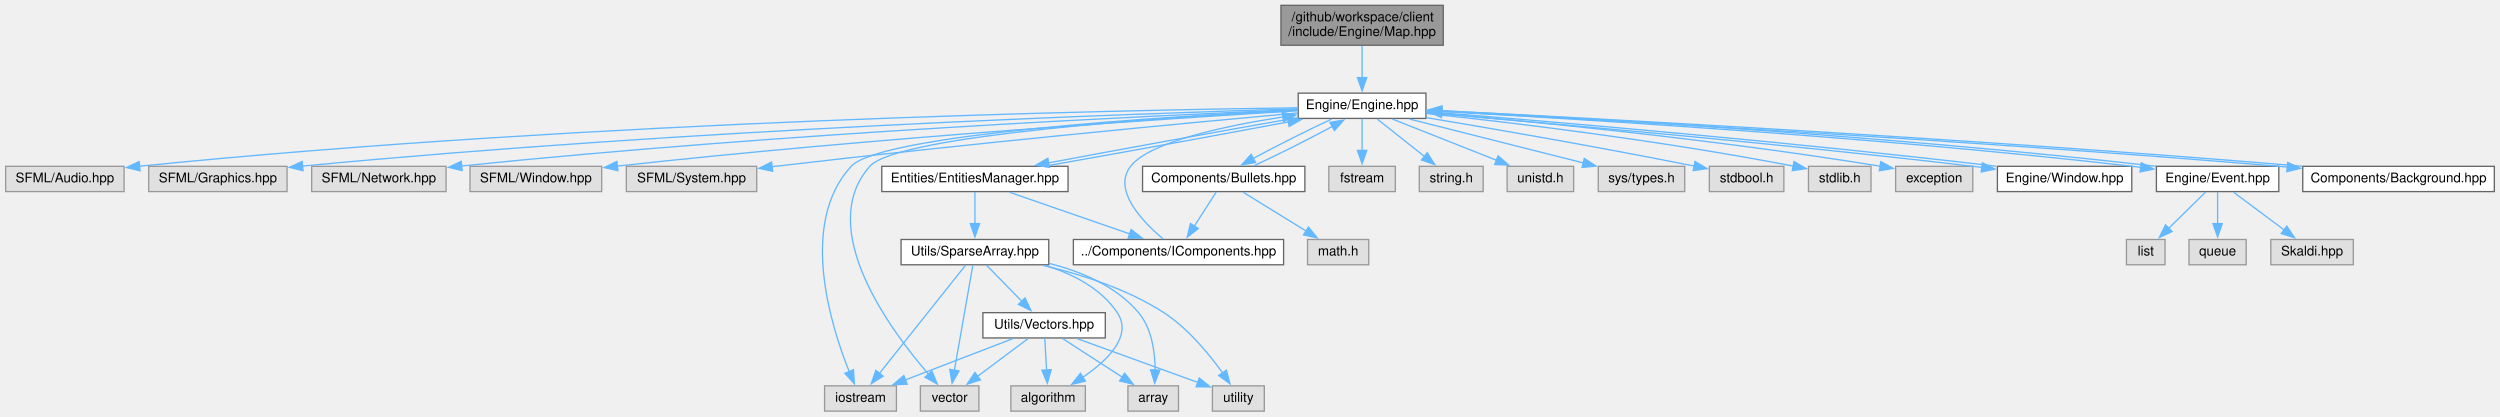
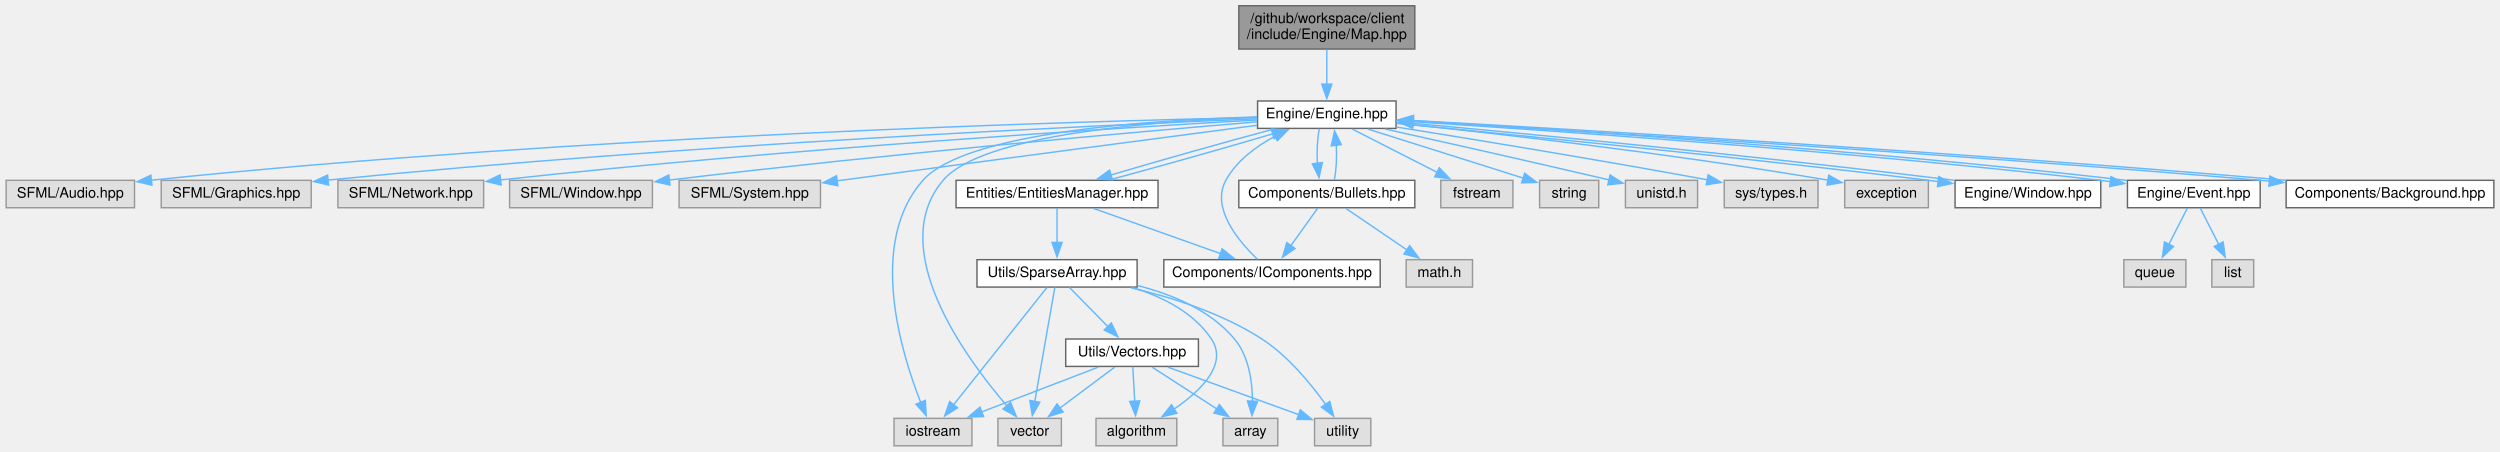
- <svg xmlns="http://www.w3.org/2000/svg" xmlns:xlink="http://www.w3.org/1999/xlink" width="1879pt" height="313pt" viewBox="0.00 0.00 1878.50 313.00">
+ <svg xmlns="http://www.w3.org/2000/svg" xmlns:xlink="http://www.w3.org/1999/xlink" width="1733pt" height="313pt" viewBox="0.00 0.00 1732.50 313.00">
  <g id="graph0" class="graph" transform="scale(1 1) rotate(0) translate(4 309)">
    <g id="node1" class="node">
      <g id="a_node1">
        <a xlink:title=" ">
-           <polygon fill="#999999" stroke="#666666" points="1080.5,-305 958.5,-305 958.5,-275 1080.5,-275 1080.5,-305" />
-           <text text-anchor="start" x="966.5" y="-293" font-family="Helvetica,sans-Serif" font-size="10.00">/github/workspace/client</text>
-           <text text-anchor="middle" x="1019.5" y="-282" font-family="Helvetica,sans-Serif" font-size="10.00">/include/Engine/Map.hpp</text>
+           <polygon fill="#999999" stroke="#666666" points="976.5,-305 854.5,-305 854.5,-275 976.5,-275 976.5,-305" />
+           <text text-anchor="start" x="862.5" y="-293" font-family="Helvetica,sans-Serif" font-size="10.00">/github/workspace/client</text>
+           <text text-anchor="middle" x="915.5" y="-282" font-family="Helvetica,sans-Serif" font-size="10.00">/include/Engine/Map.hpp</text>
        </a>
      </g>
    </g>
    <g id="node2" class="node">
      <g id="a_node2">
        <a xlink:href="Engine_8hpp.html" target="_top" xlink:title=" ">
-           <polygon fill="white" stroke="#666666" points="1067.5,-239 971.5,-239 971.5,-220 1067.5,-220 1067.5,-239" />
-           <text text-anchor="middle" x="1019.5" y="-227" font-family="Helvetica,sans-Serif" font-size="10.00">Engine/Engine.hpp</text>
+           <polygon fill="white" stroke="#666666" points="963.5,-239 867.5,-239 867.5,-220 963.5,-220 963.5,-239" />
+           <text text-anchor="middle" x="915.5" y="-227" font-family="Helvetica,sans-Serif" font-size="10.00">Engine/Engine.hpp</text>
        </a>
      </g>
    </g>
    <g id="edge1" class="edge">
-       <path fill="none" stroke="#63b8ff" d="M1019.5,-274.54C1019.5,-267.34 1019.5,-258.53 1019.5,-250.68" />
-       <polygon fill="#63b8ff" stroke="#63b8ff" points="1023,-250.69 1019.5,-240.69 1016,-250.69 1023,-250.69" />
+       <path fill="none" stroke="#63b8ff" d="M915.5,-274.54C915.5,-267.34 915.5,-258.53 915.5,-250.68" />
+       <polygon fill="#63b8ff" stroke="#63b8ff" points="919,-250.69 915.5,-240.69 912,-250.69 919,-250.69" />
    </g>
    <g id="node3" class="node">
      <g id="a_node3">
        <a xlink:title=" ">
          <polygon fill="#e0e0e0" stroke="#999999" points="89,-184 0,-184 0,-165 89,-165 89,-184" />
          <text text-anchor="middle" x="44.5" y="-172" font-family="Helvetica,sans-Serif" font-size="10.00">SFML/Audio.hpp</text>
        </a>
      </g>
    </g>
    <g id="edge2" class="edge">
-       <path fill="none" stroke="#63b8ff" d="M971.42,-228C836.08,-226.21 440.15,-218.31 100.54,-184.07" />
-       <polygon fill="#63b8ff" stroke="#63b8ff" points="101.05,-180.61 90.75,-183.08 100.34,-187.57 101.05,-180.61" />
+       <path fill="none" stroke="#63b8ff" d="M867.02,-227.58C741.95,-224.84 398.03,-214.97 100.69,-184.1" />
+       <polygon fill="#63b8ff" stroke="#63b8ff" points="101.06,-180.62 90.75,-183.06 100.33,-187.58 101.06,-180.62" />
    </g>
    <g id="node4" class="node">
      <g id="a_node4">
        <a xlink:title=" ">
          <polygon fill="#e0e0e0" stroke="#999999" points="211.5,-184 107.5,-184 107.5,-165 211.5,-165 211.5,-184" />
          <text text-anchor="middle" x="159.5" y="-172" font-family="Helvetica,sans-Serif" font-size="10.00">SFML/Graphics.hpp</text>
        </a>
      </g>
    </g>
    <g id="edge3" class="edge">
-       <path fill="none" stroke="#63b8ff" d="M971.21,-227.2C848.22,-223.61 512.97,-211.93 222.88,-184.14" />
-       <polygon fill="#63b8ff" stroke="#63b8ff" points="223.51,-180.69 213.22,-183.21 222.83,-187.66 223.51,-180.69" />
+       <path fill="none" stroke="#63b8ff" d="M867.37,-226.65C755.99,-222.12 471.66,-209.02 223.15,-184.19" />
+       <polygon fill="#63b8ff" stroke="#63b8ff" points="223.52,-180.71 213.22,-183.19 222.82,-187.67 223.52,-180.71" />
    </g>
    <g id="node5" class="node">
      <g id="a_node5">
        <a xlink:title=" ">
          <polygon fill="#e0e0e0" stroke="#999999" points="331,-184 230,-184 230,-165 331,-165 331,-184" />
          <text text-anchor="middle" x="280.5" y="-172" font-family="Helvetica,sans-Serif" font-size="10.00">SFML/Network.hpp</text>
        </a>
      </g>
    </g>
    <g id="edge4" class="edge">
-       <path fill="none" stroke="#63b8ff" d="M971.16,-226.63C861.31,-222.1 584.27,-209.11 342.44,-184.23" />
-       <polygon fill="#63b8ff" stroke="#63b8ff" points="343.13,-180.79 332.82,-183.23 342.41,-187.75 343.13,-180.79" />
+       <path fill="none" stroke="#63b8ff" d="M867.23,-225.85C769.97,-220.28 543.26,-206.11 342.67,-184.28" />
+       <polygon fill="#63b8ff" stroke="#63b8ff" points="343.15,-180.82 332.83,-183.2 342.38,-187.77 343.15,-180.82" />
    </g>
    <g id="node6" class="node">
      <g id="a_node6">
        <a xlink:title=" ">
          <polygon fill="#e0e0e0" stroke="#999999" points="448,-184 349,-184 349,-165 448,-165 448,-184" />
          <text text-anchor="middle" x="398.5" y="-172" font-family="Helvetica,sans-Serif" font-size="10.00">SFML/Window.hpp</text>
        </a>
      </g>
    </g>
    <g id="edge5" class="edge">
-       <path fill="none" stroke="#63b8ff" d="M971.29,-225.73C875.83,-220.01 655.77,-205.71 459.75,-184.18" />
-       <polygon fill="#63b8ff" stroke="#63b8ff" points="460.19,-180.7 449.87,-183.08 459.42,-187.66 460.19,-180.7" />
+       <path fill="none" stroke="#63b8ff" d="M867.28,-224.55C785.68,-217.71 614.86,-202.7 459.53,-184.19" />
+       <polygon fill="#63b8ff" stroke="#63b8ff" points="460.22,-180.75 449.87,-183.03 459.39,-187.7 460.22,-180.75" />
    </g>
    <g id="node7" class="node">
      <g id="a_node7">
        <a xlink:title=" ">
          <polygon fill="#e0e0e0" stroke="#999999" points="564.5,-184 466.5,-184 466.5,-165 564.5,-165 564.5,-184" />
          <text text-anchor="middle" x="515.5" y="-172" font-family="Helvetica,sans-Serif" font-size="10.00">SFML/System.hpp</text>
        </a>
      </g>
    </g>
    <g id="edge6" class="edge">
-       <path fill="none" stroke="#63b8ff" d="M971.15,-224.16C889.94,-216.74 721.03,-200.8 578.5,-184 577.66,-183.9 576.81,-183.8 575.95,-183.7" />
-       <polygon fill="#63b8ff" stroke="#63b8ff" points="576.52,-180.24 566.16,-182.48 575.66,-187.19 576.52,-180.24" />
+       <path fill="none" stroke="#63b8ff" d="M867.22,-222.17C801.79,-213.58 681.31,-197.72 578.5,-184 577.66,-183.89 576.81,-183.77 575.96,-183.66" />
+       <polygon fill="#63b8ff" stroke="#63b8ff" points="576.56,-180.21 566.18,-182.35 575.63,-187.15 576.56,-180.21" />
    </g>
    <g id="node8" class="node">
      <g id="a_node8">
        <a xlink:title=" ">
          <polygon fill="#e0e0e0" stroke="#999999" points="669.5,-19 615.5,-19 615.5,0 669.5,0 669.5,-19" />
          <text text-anchor="middle" x="642.5" y="-7" font-family="Helvetica,sans-Serif" font-size="10.00">iostream</text>
        </a>
      </g>
    </g>
    <g id="edge7" class="edge">
-       <path fill="none" stroke="#63b8ff" d="M971.29,-226.37C873.24,-221.54 657.93,-208.28 635.5,-184 596.17,-141.43 619.86,-64.94 634.1,-29.49" />
-       <polygon fill="#63b8ff" stroke="#63b8ff" points="637.21,-31.12 637.87,-20.55 630.76,-28.4 637.21,-31.12" />
+       <path fill="none" stroke="#63b8ff" d="M867.17,-227.93C795.25,-225.95 665.32,-217.67 635.5,-184 597.25,-140.81 620.1,-65.24 634.07,-29.83" />
+       <polygon fill="#63b8ff" stroke="#63b8ff" points="637.19,-31.45 637.79,-20.87 630.73,-28.77 637.19,-31.45" />
    </g>
    <g id="node9" class="node">
      <g id="a_node9">
        <a xlink:title=" ">
          <polygon fill="#e0e0e0" stroke="#999999" points="1044.5,-184 994.5,-184 994.5,-165 1044.5,-165 1044.5,-184" />
          <text text-anchor="middle" x="1019.5" y="-172" font-family="Helvetica,sans-Serif" font-size="10.00">fstream</text>
        </a>
      </g>
    </g>
    <g id="edge8" class="edge">
-       <path fill="none" stroke="#63b8ff" d="M1019.5,-219.75C1019.5,-213.27 1019.5,-204.16 1019.5,-195.9" />
-       <polygon fill="#63b8ff" stroke="#63b8ff" points="1023,-195.96 1019.5,-185.96 1016,-195.96 1023,-195.96" />
+       <path fill="none" stroke="#63b8ff" d="M933.14,-219.51C949.23,-211.31 973.25,-199.07 991.87,-189.58" />
+       <polygon fill="#63b8ff" stroke="#63b8ff" points="993.45,-192.7 1000.77,-185.05 990.27,-186.47 993.45,-192.7" />
    </g>
    <g id="node10" class="node">
      <g id="a_node10">
        <a xlink:title=" ">
-           <polygon fill="#e0e0e0" stroke="#999999" points="1110.5,-184 1062.5,-184 1062.5,-165 1110.5,-165 1110.5,-184" />
-           <text text-anchor="middle" x="1086.5" y="-172" font-family="Helvetica,sans-Serif" font-size="10.00">string.h</text>
+           <polygon fill="#e0e0e0" stroke="#999999" points="1104,-184 1063,-184 1063,-165 1104,-165 1104,-184" />
+           <text text-anchor="middle" x="1083.5" y="-172" font-family="Helvetica,sans-Serif" font-size="10.00">string</text>
        </a>
      </g>
    </g>
    <g id="edge9" class="edge">
-       <path fill="none" stroke="#63b8ff" d="M1030.87,-219.51C1040.55,-211.85 1054.7,-200.66 1066.31,-191.47" />
-       <polygon fill="#63b8ff" stroke="#63b8ff" points="1068.44,-194.25 1074.12,-185.3 1064.1,-188.76 1068.44,-194.25" />
+       <path fill="none" stroke="#63b8ff" d="M944,-219.51C973.93,-210.07 1020.88,-195.25 1051.92,-185.46" />
+       <polygon fill="#63b8ff" stroke="#63b8ff" points="1052.65,-188.9 1061.13,-182.56 1050.54,-182.23 1052.65,-188.9" />
    </g>
    <g id="node11" class="node">
      <g id="a_node11">
        <a xlink:title=" ">
-           <polygon fill="#e0e0e0" stroke="#999999" points="1178.5,-184 1128.5,-184 1128.5,-165 1178.5,-165 1178.5,-184" />
-           <text text-anchor="middle" x="1153.5" y="-172" font-family="Helvetica,sans-Serif" font-size="10.00">unistd.h</text>
+           <polygon fill="#e0e0e0" stroke="#999999" points="1172.5,-184 1122.5,-184 1122.5,-165 1172.5,-165 1172.5,-184" />
+           <text text-anchor="middle" x="1147.5" y="-172" font-family="Helvetica,sans-Serif" font-size="10.00">unistd.h</text>
        </a>
      </g>
    </g>
    <g id="edge10" class="edge">
-       <path fill="none" stroke="#63b8ff" d="M1042.23,-219.51C1063.73,-211.01 1096.23,-198.15 1120.57,-188.53" />
-       <polygon fill="#63b8ff" stroke="#63b8ff" points="1121.69,-191.85 1129.7,-184.91 1119.11,-185.34 1121.69,-191.85" />
+       <path fill="none" stroke="#63b8ff" d="M955.91,-219.57C993.51,-211.22 1051.37,-198.25 1111.44,-184.22" />
+       <polygon fill="#63b8ff" stroke="#63b8ff" points="1111.86,-187.71 1120.8,-182.02 1110.27,-180.9 1111.86,-187.71" />
    </g>
    <g id="node12" class="node">
      <g id="a_node12">
        <a xlink:title=" ">
-           <polygon fill="#e0e0e0" stroke="#999999" points="1262,-184 1197,-184 1197,-165 1262,-165 1262,-184" />
-           <text text-anchor="middle" x="1229.5" y="-172" font-family="Helvetica,sans-Serif" font-size="10.00">sys/types.h</text>
+           <polygon fill="#e0e0e0" stroke="#999999" points="1256,-184 1191,-184 1191,-165 1256,-165 1256,-184" />
+           <text text-anchor="middle" x="1223.5" y="-172" font-family="Helvetica,sans-Serif" font-size="10.00">sys/types.h</text>
        </a>
      </g>
    </g>
    <g id="edge11" class="edge">
-       <path fill="none" stroke="#63b8ff" d="M1055.12,-219.51C1091.23,-210.4 1147.14,-196.29 1185.88,-186.51" />
-       <polygon fill="#63b8ff" stroke="#63b8ff" points="1186.51,-189.96 1195.35,-184.12 1184.8,-183.17 1186.51,-189.96" />
+       <path fill="none" stroke="#63b8ff" d="M963.64,-220.95C1014.7,-212.83 1097.99,-199.27 1179.53,-184.31" />
+       <polygon fill="#63b8ff" stroke="#63b8ff" points="1179.82,-187.82 1189.02,-182.56 1178.55,-180.93 1179.82,-187.82" />
    </g>
    <g id="node13" class="node">
      <g id="a_node13">
        <a xlink:title=" ">
          <polygon fill="#e0e0e0" stroke="#999999" points="731.5,-19 687.5,-19 687.5,0 731.5,0 731.5,-19" />
          <text text-anchor="middle" x="709.5" y="-7" font-family="Helvetica,sans-Serif" font-size="10.00">vector</text>
        </a>
      </g>
    </g>
    <g id="edge12" class="edge">
-       <path fill="none" stroke="#63b8ff" d="M971.15,-226.2C875.72,-221.17 670.51,-207.69 649.5,-184 608.32,-137.58 664.48,-61.41 693.74,-27.6" />
-       <polygon fill="#63b8ff" stroke="#63b8ff" points="696.14,-30.17 700.17,-20.37 690.91,-25.52 696.14,-30.17" />
+       <path fill="none" stroke="#63b8ff" d="M867.15,-227.6C798.18,-225.17 676.84,-216.3 649.5,-184 609.4,-136.64 665,-60.96 693.93,-27.44" />
+       <polygon fill="#63b8ff" stroke="#63b8ff" points="696.25,-30.09 700.27,-20.29 691.02,-25.44 696.25,-30.09" />
    </g>
    <g id="node14" class="node">
      <g id="a_node14">
        <a xlink:title=" ">
-           <polygon fill="#e0e0e0" stroke="#999999" points="1336.5,-184 1280.5,-184 1280.5,-165 1336.5,-165 1336.5,-184" />
-           <text text-anchor="middle" x="1308.5" y="-172" font-family="Helvetica,sans-Serif" font-size="10.00">stdbool.h</text>
+           <polygon fill="#e0e0e0" stroke="#999999" points="1332.5,-184 1274.5,-184 1274.5,-165 1332.5,-165 1332.5,-184" />
+           <text text-anchor="middle" x="1303.5" y="-172" font-family="Helvetica,sans-Serif" font-size="10.00">exception</text>
        </a>
      </g>
    </g>
    <g id="edge13" class="edge">
-       <path fill="none" stroke="#63b8ff" d="M1067.74,-220.6C1115.99,-212.56 1192.6,-199.39 1269.04,-184.21" />
-       <polygon fill="#63b8ff" stroke="#63b8ff" points="1269.7,-187.64 1278.82,-182.25 1268.33,-180.78 1269.7,-187.64" />
+       <path fill="none" stroke="#63b8ff" d="M963.97,-223.68C1029.37,-216.88 1149.73,-203.3 1262.89,-184.12" />
+       <polygon fill="#63b8ff" stroke="#63b8ff" points="1263.41,-187.58 1272.67,-182.44 1262.23,-180.68 1263.41,-187.58" />
    </g>
    <g id="node15" class="node">
      <g id="a_node15">
-         <a xlink:title=" ">
-           <polygon fill="#e0e0e0" stroke="#999999" points="1402,-184 1355,-184 1355,-165 1402,-165 1402,-184" />
-           <text text-anchor="middle" x="1378.5" y="-172" font-family="Helvetica,sans-Serif" font-size="10.00">stdlib.h</text>
+         <a xlink:href="Window_8hpp.html" target="_top" xlink:title=" ">
+           <polygon fill="white" stroke="#666666" points="1452,-184 1351,-184 1351,-165 1452,-165 1452,-184" />
+           <text text-anchor="middle" x="1401.5" y="-172" font-family="Helvetica,sans-Serif" font-size="10.00">Engine/Window.hpp</text>
        </a>
      </g>
    </g>
    <g id="edge14" class="edge">
-       <path fill="none" stroke="#63b8ff" d="M1067.85,-223.68C1129.57,-217.14 1239.82,-204.13 1343.77,-184.11" />
-       <polygon fill="#63b8ff" stroke="#63b8ff" points="1344.15,-187.6 1353.3,-182.25 1342.81,-180.73 1344.15,-187.6" />
+       <path fill="none" stroke="#63b8ff" d="M963.87,-223.48C1041.71,-215.83 1199.1,-200.41 1332.5,-184 1334.78,-183.72 1337.12,-183.42 1339.48,-183.12" />
+       <polygon fill="#63b8ff" stroke="#63b8ff" points="1339.7,-186.62 1349.16,-181.84 1338.79,-179.68 1339.7,-186.62" />
    </g>
    <g id="node16" class="node">
      <g id="a_node16">
-         <a xlink:title=" ">
-           <polygon fill="#e0e0e0" stroke="#999999" points="1478.5,-184 1420.5,-184 1420.5,-165 1478.5,-165 1478.5,-184" />
-           <text text-anchor="middle" x="1449.5" y="-172" font-family="Helvetica,sans-Serif" font-size="10.00">exception</text>
-         </a>
-       </g>
-     </g>
-     <g id="edge15" class="edge">
-       <path fill="none" stroke="#63b8ff" d="M1067.87,-224.58C1139.86,-218.41 1279.62,-205.08 1408.9,-184.08" />
-       <polygon fill="#63b8ff" stroke="#63b8ff" points="1409.38,-187.55 1418.68,-182.47 1408.24,-180.64 1409.38,-187.55" />
-     </g>
-     <g id="node17" class="node">
-       <g id="a_node17">
-         <a xlink:href="Window_8hpp.html" target="_top" xlink:title=" ">
-           <polygon fill="white" stroke="#666666" points="1598,-184 1497,-184 1497,-165 1598,-165 1598,-184" />
-           <text text-anchor="middle" x="1547.5" y="-172" font-family="Helvetica,sans-Serif" font-size="10.00">Engine/Window.hpp</text>
+         <a xlink:href="Event_8hpp.html" target="_top" xlink:title=" ">
+           <polygon fill="white" stroke="#666666" points="1562.5,-184 1470.5,-184 1470.5,-165 1562.5,-165 1562.5,-184" />
+           <text text-anchor="middle" x="1516.5" y="-172" font-family="Helvetica,sans-Serif" font-size="10.00">Engine/Event.hpp</text>
        </a>
      </g>
    </g>
    <g id="edge16" class="edge">
-       <path fill="none" stroke="#63b8ff" d="M1067.66,-224.19C1151.4,-217.04 1328.76,-201.72 1478.5,-184 1480.79,-183.73 1483.12,-183.44 1485.48,-183.15" />
-       <polygon fill="#63b8ff" stroke="#63b8ff" points="1485.7,-186.65 1495.16,-181.89 1484.8,-179.71 1485.7,-186.65" />
-     </g>
-     <g id="node18" class="node">
-       <g id="a_node18">
-         <a xlink:href="Event_8hpp.html" target="_top" xlink:title=" ">
-           <polygon fill="white" stroke="#666666" points="1708.5,-184 1616.5,-184 1616.5,-165 1708.5,-165 1708.5,-184" />
-           <text text-anchor="middle" x="1662.5" y="-172" font-family="Helvetica,sans-Serif" font-size="10.00">Engine/Event.hpp</text>
-         </a>
-       </g>
-     </g>
-     <g id="edge18" class="edge">
-       <path fill="none" stroke="#63b8ff" d="M1068,-225.84C1167.68,-220.4 1402.21,-206.56 1598.5,-184 1600.54,-183.77 1602.61,-183.51 1604.71,-183.24" />
-       <polygon fill="#63b8ff" stroke="#63b8ff" points="1605.15,-186.72 1614.59,-181.9 1604.21,-179.78 1605.15,-186.72" />
-     </g>
-     <g id="node22" class="node">
-       <g id="a_node22">
+       <path fill="none" stroke="#63b8ff" d="M963.71,-225.36C1057.79,-219.36 1271.87,-204.94 1451.5,-184 1453.83,-183.73 1456.21,-183.43 1458.62,-183.12" />
+       <polygon fill="#63b8ff" stroke="#63b8ff" points="1459.08,-186.59 1468.52,-181.78 1458.14,-179.66 1459.08,-186.59" />
+     </g>
+     <g id="node19" class="node">
+       <g id="a_node19">
        <a xlink:href="EntitiesManager_8hpp.html" target="_top" xlink:title=" ">
          <polygon fill="white" stroke="#666666" points="798.5,-184 658.5,-184 658.5,-165 798.5,-165 798.5,-184" />
          <text text-anchor="middle" x="728.5" y="-172" font-family="Helvetica,sans-Serif" font-size="10.00">Entities/EntitiesManager.hpp</text>
        </a>
      </g>
    </g>
-     <g id="edge23" class="edge">
-       <path fill="none" stroke="#63b8ff" d="M971.28,-220.62C919.62,-211.6 837.95,-196.77 783.75,-186.58" />
-       <polygon fill="#63b8ff" stroke="#63b8ff" points="784.58,-183.18 774.11,-184.77 783.29,-190.06 784.58,-183.18" />
-     </g>
-     <g id="node29" class="node">
-       <g id="a_node29">
+     <g id="edge20" class="edge">
+       <path fill="none" stroke="#63b8ff" d="M878.56,-219.51C845.88,-210.76 798.59,-197.42 765.8,-187.71" />
+       <polygon fill="#63b8ff" stroke="#63b8ff" points="766.89,-184.39 756.31,-184.88 764.89,-191.09 766.89,-184.39" />
+     </g>
+     <g id="node26" class="node">
+       <g id="a_node26">
        <a xlink:href="Bullets_8hpp.html" target="_top" xlink:title=" ">
          <polygon fill="white" stroke="#666666" points="976.5,-184 854.5,-184 854.5,-165 976.5,-165 976.5,-184" />
          <text text-anchor="middle" x="915.5" y="-172" font-family="Helvetica,sans-Serif" font-size="10.00">Components/Bullets.hpp</text>
        </a>
      </g>
    </g>
-     <g id="edge39" class="edge">
-       <path fill="none" stroke="#63b8ff" d="M996.64,-219.51C979.01,-211.39 955,-199.3 937.57,-189.85" />
-       <polygon fill="#63b8ff" stroke="#63b8ff" points="939.46,-186.89 929.02,-185.09 936.06,-193.01 939.46,-186.89" />
-     </g>
-     <g id="node31" class="node">
-       <g id="a_node31">
+     <g id="edge36" class="edge">
+       <path fill="none" stroke="#63b8ff" d="M910.33,-219.75C908.92,-213.19 908.46,-203.95 908.93,-195.6" />
+       <polygon fill="#63b8ff" stroke="#63b8ff" points="912.37,-196.3 910.11,-185.94 905.42,-195.45 912.37,-196.3" />
+     </g>
+     <g id="node28" class="node">
+       <g id="a_node28">
        <a xlink:href="Background_8hpp.html" target="_top" xlink:title=" ">
-           <polygon fill="white" stroke="#666666" points="1870.5,-184 1726.5,-184 1726.5,-165 1870.5,-165 1870.5,-184" />
-           <text text-anchor="middle" x="1798.5" y="-172" font-family="Helvetica,sans-Serif" font-size="10.00">Components/Background.hpp</text>
-         </a>
-       </g>
-     </g>
-     <g id="edge43" class="edge">
-       <path fill="none" stroke="#63b8ff" d="M1067.74,-225.86C1180.22,-219.89 1468.02,-204.28 1708.5,-184 1710.67,-183.82 1712.86,-183.63 1715.09,-183.43" />
-       <polygon fill="#63b8ff" stroke="#63b8ff" points="1715.19,-186.93 1724.82,-182.52 1714.54,-179.96 1715.19,-186.93" />
+           <polygon fill="white" stroke="#666666" points="1724.5,-184 1580.5,-184 1580.5,-165 1724.5,-165 1724.5,-184" />
+           <text text-anchor="middle" x="1652.5" y="-172" font-family="Helvetica,sans-Serif" font-size="10.00">Components/Background.hpp</text>
+         </a>
+       </g>
+     </g>
+     <g id="edge40" class="edge">
+       <path fill="none" stroke="#63b8ff" d="M963.78,-225.56C1071.44,-219.23 1338.74,-203.32 1562.5,-184 1564.67,-183.81 1566.86,-183.62 1569.08,-183.42" />
+       <polygon fill="#63b8ff" stroke="#63b8ff" points="1569.19,-186.92 1578.82,-182.5 1568.54,-179.95 1569.19,-186.92" />
+     </g>
+     <g id="edge15" class="edge">
+       <path fill="none" stroke="#63b8ff" d="M1350.09,-184.05C1216.6,-200.47 1059.19,-215.88 975.2,-223.51" />
+       <polygon fill="#63b8ff" stroke="#63b8ff" points="974.99,-220.01 965.35,-224.4 975.62,-226.99 974.99,-220.01" />
    </g>
    <g id="edge17" class="edge">
-       <path fill="none" stroke="#63b8ff" d="M1496.04,-184.05C1346.66,-201.72 1169.94,-216.99 1079.38,-224.16" />
-       <polygon fill="#63b8ff" stroke="#63b8ff" points="1079.18,-220.66 1069.48,-224.93 1079.73,-227.64 1079.18,-220.66" />
+       <path fill="none" stroke="#63b8ff" d="M1470.09,-183.93C1469.89,-183.95 1469.7,-183.98 1469.5,-184 1290.41,-204.88 1077.07,-219.27 975.2,-225.31" />
+       <polygon fill="#63b8ff" stroke="#63b8ff" points="975.22,-221.8 965.44,-225.88 975.63,-228.79 975.22,-221.8" />
+     </g>
+     <g id="node17" class="node">
+       <g id="a_node17">
+         <a xlink:title=" ">
+           <polygon fill="#e0e0e0" stroke="#999999" points="1558,-129 1529,-129 1529,-110 1558,-110 1558,-129" />
+           <text text-anchor="middle" x="1543.5" y="-117" font-family="Helvetica,sans-Serif" font-size="10.00">list</text>
+         </a>
+       </g>
+     </g>
+     <g id="edge18" class="edge">
+       <path fill="none" stroke="#63b8ff" d="M1520.96,-164.75C1524.45,-157.88 1529.45,-148.08 1533.85,-139.45" />
+       <polygon fill="#63b8ff" stroke="#63b8ff" points="1536.84,-141.29 1538.26,-130.79 1530.6,-138.11 1536.84,-141.29" />
+     </g>
+     <g id="node18" class="node">
+       <g id="a_node18">
+         <a xlink:title=" ">
+           <polygon fill="#e0e0e0" stroke="#999999" points="1511,-129 1468,-129 1468,-110 1511,-110 1511,-129" />
+           <text text-anchor="middle" x="1489.5" y="-117" font-family="Helvetica,sans-Serif" font-size="10.00">queue</text>
+         </a>
+       </g>
    </g>
    <g id="edge19" class="edge">
-       <path fill="none" stroke="#63b8ff" d="M1616.2,-184.03C1420.49,-206.52 1186.87,-220.33 1079.14,-225.8" />
-       <polygon fill="#63b8ff" stroke="#63b8ff" points="1079.2,-222.29 1069.38,-226.29 1079.55,-229.28 1079.2,-222.29" />
-     </g>
-     <g id="node19" class="node">
-       <g id="a_node19">
-         <a xlink:title=" ">
-           <polygon fill="#e0e0e0" stroke="#999999" points="1623,-129 1594,-129 1594,-110 1623,-110 1623,-129" />
-           <text text-anchor="middle" x="1608.5" y="-117" font-family="Helvetica,sans-Serif" font-size="10.00">list</text>
-         </a>
-       </g>
-     </g>
-     <g id="edge20" class="edge">
-       <path fill="none" stroke="#63b8ff" d="M1653.58,-164.75C1646.05,-157.35 1635.03,-146.54 1625.77,-137.45" />
-       <polygon fill="#63b8ff" stroke="#63b8ff" points="1628.28,-135.01 1618.69,-130.5 1623.38,-140 1628.28,-135.01" />
+       <path fill="none" stroke="#63b8ff" d="M1512.04,-164.75C1508.55,-157.88 1503.55,-148.08 1499.15,-139.45" />
+       <polygon fill="#63b8ff" stroke="#63b8ff" points="1502.4,-138.11 1494.74,-130.79 1496.16,-141.29 1502.4,-138.11" />
+     </g>
+     <g id="edge21" class="edge">
+       <path fill="none" stroke="#63b8ff" d="M765.27,-184.45C797.91,-193.18 845.2,-206.52 878.03,-216.24" />
+       <polygon fill="#63b8ff" stroke="#63b8ff" points="876.96,-219.57 887.54,-219.08 878.96,-212.86 876.96,-219.57" />
    </g>
    <g id="node20" class="node">
      <g id="a_node20">
-         <a xlink:title=" ">
-           <polygon fill="#e0e0e0" stroke="#999999" points="1684,-129 1641,-129 1641,-110 1684,-110 1684,-129" />
-           <text text-anchor="middle" x="1662.5" y="-117" font-family="Helvetica,sans-Serif" font-size="10.00">queue</text>
-         </a>
-       </g>
-     </g>
-     <g id="edge21" class="edge">
-       <path fill="none" stroke="#63b8ff" d="M1662.5,-164.75C1662.5,-158.27 1662.5,-149.16 1662.5,-140.9" />
-       <polygon fill="#63b8ff" stroke="#63b8ff" points="1666,-140.96 1662.5,-130.96 1659,-140.96 1666,-140.96" />
+         <a xlink:href="IComponents_8hpp.html" target="_top" xlink:title=" ">
+           <polygon fill="white" stroke="#666666" points="952.5,-129 802.5,-129 802.5,-110 952.5,-110 952.5,-129" />
+           <text text-anchor="middle" x="877.5" y="-117" font-family="Helvetica,sans-Serif" font-size="10.00">Components/IComponents.hpp</text>
+         </a>
+       </g>
+     </g>
+     <g id="edge22" class="edge">
+       <path fill="none" stroke="#63b8ff" d="M753.78,-164.51C778,-155.89 814.8,-142.8 841.97,-133.14" />
+       <polygon fill="#63b8ff" stroke="#63b8ff" points="842.92,-136.51 851.17,-129.87 840.58,-129.92 842.92,-136.51" />
    </g>
    <g id="node21" class="node">
      <g id="a_node21">
-         <a xlink:title=" ">
-           <polygon fill="#e0e0e0" stroke="#999999" points="1764.5,-129 1702.5,-129 1702.5,-110 1764.5,-110 1764.5,-129" />
-           <text text-anchor="middle" x="1733.5" y="-117" font-family="Helvetica,sans-Serif" font-size="10.00">Skaldi.hpp</text>
-         </a>
-       </g>
-     </g>
-     <g id="edge22" class="edge">
-       <path fill="none" stroke="#63b8ff" d="M1674.54,-164.51C1684.91,-156.77 1700.1,-145.43 1712.47,-136.2" />
-       <polygon fill="#63b8ff" stroke="#63b8ff" points="1714.5,-139.05 1720.42,-130.26 1710.31,-133.44 1714.5,-139.05" />
-     </g>
-     <g id="edge24" class="edge">
-       <path fill="none" stroke="#63b8ff" d="M783.08,-184.49C834.91,-193.58 912.31,-207.66 964.33,-217.43" />
-       <polygon fill="#63b8ff" stroke="#63b8ff" points="963.39,-220.81 973.87,-219.23 964.69,-213.94 963.39,-220.81" />
-     </g>
-     <g id="node23" class="node">
-       <g id="a_node23">
-         <a xlink:href="IComponents_8hpp.html" target="_top" xlink:title=" ">
-           <polygon fill="white" stroke="#666666" points="960.5,-129 802.5,-129 802.5,-110 960.5,-110 960.5,-129" />
-           <text text-anchor="middle" x="881.5" y="-117" font-family="Helvetica,sans-Serif" font-size="10.00">../Components/IComponents.hpp</text>
-         </a>
-       </g>
-     </g>
-     <g id="edge25" class="edge">
-       <path fill="none" stroke="#63b8ff" d="M754.45,-164.51C779.37,-155.88 817.23,-142.76 845.14,-133.1" />
-       <polygon fill="#63b8ff" stroke="#63b8ff" points="845.94,-136.52 854.24,-129.94 843.65,-129.91 845.94,-136.52" />
-     </g>
-     <g id="node24" class="node">
-       <g id="a_node24">
        <a xlink:href="SparseArray_8hpp.html" target="_top" xlink:title=" ">
          <polygon fill="white" stroke="#666666" points="784,-129 673,-129 673,-110 784,-110 784,-129" />
          <text text-anchor="middle" x="728.5" y="-117" font-family="Helvetica,sans-Serif" font-size="10.00">Utils/SparseArray.hpp</text>
        </a>
      </g>
    </g>
-     <g id="edge27" class="edge">
+     <g id="edge24" class="edge">
      <path fill="none" stroke="#63b8ff" d="M728.5,-164.75C728.5,-158.27 728.5,-149.16 728.5,-140.9" />
      <polygon fill="#63b8ff" stroke="#63b8ff" points="732,-140.96 728.5,-130.96 725,-140.96 732,-140.96" />
    </g>
-     <g id="edge26" class="edge">
-       <path fill="none" stroke="#63b8ff" d="M869.91,-129.42C854.73,-142.18 831.59,-166.08 845.5,-184 859.62,-202.18 915.33,-214.19 959.96,-221.1" />
-       <polygon fill="#63b8ff" stroke="#63b8ff" points="959.43,-224.56 969.83,-222.57 960.46,-217.64 959.43,-224.56" />
-     </g>
-     <g id="edge28" class="edge">
+     <g id="edge23" class="edge">
+       <path fill="none" stroke="#63b8ff" d="M867.45,-129.23C854.52,-141.56 834.92,-164.74 845.5,-184 853.01,-197.68 866.71,-207.75 880.01,-214.82" />
+       <polygon fill="#63b8ff" stroke="#63b8ff" points="878.1,-217.79 888.63,-218.99 881.15,-211.48 878.1,-217.79" />
+     </g>
+     <g id="edge25" class="edge">
      <path fill="none" stroke="#63b8ff" d="M721.46,-109.66C707.35,-91.94 675.36,-51.77 656.72,-28.35" />
      <polygon fill="#63b8ff" stroke="#63b8ff" points="659.55,-26.29 650.58,-20.64 654.07,-30.65 659.55,-26.29" />
    </g>
-     <g id="edge31" class="edge">
+     <g id="edge28" class="edge">
      <path fill="none" stroke="#63b8ff" d="M726.95,-109.66C723.93,-92.5 717.2,-54.26 713.04,-30.6" />
      <polygon fill="#63b8ff" stroke="#63b8ff" points="716.52,-30.19 711.34,-20.95 709.62,-31.41 716.52,-30.19" />
    </g>
+     <g id="node22" class="node">
+       <g id="a_node22">
+         <a xlink:title=" ">
+           <polygon fill="#e0e0e0" stroke="#999999" points="811.5,-19 755.5,-19 755.5,0 811.5,0 811.5,-19" />
+           <text text-anchor="middle" x="783.5" y="-7" font-family="Helvetica,sans-Serif" font-size="10.00">algorithm</text>
+         </a>
+       </g>
+     </g>
+     <g id="edge26" class="edge">
+       <path fill="none" stroke="#63b8ff" d="M781.23,-109.55C801.74,-103.21 823.22,-92.41 835.5,-74 847.23,-56.42 827.91,-37.89 809.58,-25.42" />
+       <polygon fill="#63b8ff" stroke="#63b8ff" points="811.57,-22.54 801.26,-20.13 807.82,-28.45 811.57,-22.54" />
+     </g>
+     <g id="node23" class="node">
+       <g id="a_node23">
+         <a xlink:title=" ">
+           <polygon fill="#e0e0e0" stroke="#999999" points="881.5,-19 843.5,-19 843.5,0 881.5,0 881.5,-19" />
+           <text text-anchor="middle" x="862.5" y="-7" font-family="Helvetica,sans-Serif" font-size="10.00">array</text>
+         </a>
+       </g>
+     </g>
+     <g id="edge27" class="edge">
+       <path fill="none" stroke="#63b8ff" d="M784.38,-111.01C808.43,-104.93 834.8,-93.93 851.5,-74 861.51,-62.05 863.89,-44.3 863.97,-30.6" />
+       <polygon fill="#63b8ff" stroke="#63b8ff" points="867.48,-30.81 863.61,-20.95 860.48,-31.07 867.48,-30.81" />
+     </g>
+     <g id="node24" class="node">
+       <g id="a_node24">
+         <a xlink:title=" ">
+           <polygon fill="#e0e0e0" stroke="#999999" points="946,-19 907,-19 907,0 946,0 946,-19" />
+           <text text-anchor="middle" x="926.5" y="-7" font-family="Helvetica,sans-Serif" font-size="10.00">utility</text>
+         </a>
+       </g>
+     </g>
+     <g id="edge29" class="edge">
+       <path fill="none" stroke="#63b8ff" d="M779.71,-109.52C808.1,-102.87 843.09,-91.8 870.5,-74 888.75,-62.15 904.62,-42.76 914.76,-28.53" />
+       <polygon fill="#63b8ff" stroke="#63b8ff" points="917.49,-30.73 920.23,-20.5 911.71,-26.79 917.49,-30.73" />
+     </g>
    <g id="node25" class="node">
      <g id="a_node25">
-         <a xlink:title=" ">
-           <polygon fill="#e0e0e0" stroke="#999999" points="811.5,-19 755.5,-19 755.5,0 811.5,0 811.5,-19" />
-           <text text-anchor="middle" x="783.5" y="-7" font-family="Helvetica,sans-Serif" font-size="10.00">algorithm</text>
-         </a>
-       </g>
-     </g>
-     <g id="edge29" class="edge">
-       <path fill="none" stroke="#63b8ff" d="M781.23,-109.55C801.74,-103.21 823.22,-92.41 835.5,-74 847.23,-56.42 827.91,-37.89 809.58,-25.42" />
-       <polygon fill="#63b8ff" stroke="#63b8ff" points="811.57,-22.54 801.26,-20.13 807.82,-28.45 811.57,-22.54" />
-     </g>
-     <g id="node26" class="node">
-       <g id="a_node26">
-         <a xlink:title=" ">
-           <polygon fill="#e0e0e0" stroke="#999999" points="881.5,-19 843.5,-19 843.5,0 881.5,0 881.5,-19" />
-           <text text-anchor="middle" x="862.5" y="-7" font-family="Helvetica,sans-Serif" font-size="10.00">array</text>
-         </a>
-       </g>
-     </g>
-     <g id="edge30" class="edge">
-       <path fill="none" stroke="#63b8ff" d="M784.38,-111.01C808.43,-104.93 834.8,-93.93 851.5,-74 861.51,-62.05 863.89,-44.3 863.97,-30.6" />
-       <polygon fill="#63b8ff" stroke="#63b8ff" points="867.48,-30.81 863.61,-20.95 860.48,-31.07 867.48,-30.81" />
-     </g>
-     <g id="node27" class="node">
-       <g id="a_node27">
-         <a xlink:title=" ">
-           <polygon fill="#e0e0e0" stroke="#999999" points="946,-19 907,-19 907,0 946,0 946,-19" />
-           <text text-anchor="middle" x="926.5" y="-7" font-family="Helvetica,sans-Serif" font-size="10.00">utility</text>
-         </a>
-       </g>
-     </g>
-     <g id="edge32" class="edge">
-       <path fill="none" stroke="#63b8ff" d="M779.71,-109.52C808.1,-102.87 843.09,-91.8 870.5,-74 888.75,-62.15 904.62,-42.76 914.76,-28.53" />
-       <polygon fill="#63b8ff" stroke="#63b8ff" points="917.49,-30.73 920.23,-20.5 911.71,-26.79 917.49,-30.73" />
-     </g>
-     <g id="node28" class="node">
-       <g id="a_node28">
        <a xlink:href="Vectors_8hpp.html" target="_top" xlink:title=" ">
          <polygon fill="white" stroke="#666666" points="826.5,-74 734.5,-74 734.5,-55 826.5,-55 826.5,-74" />
          <text text-anchor="middle" x="780.5" y="-62" font-family="Helvetica,sans-Serif" font-size="10.00">Utils/Vectors.hpp</text>
        </a>
      </g>
    </g>
-     <g id="edge33" class="edge">
+     <g id="edge30" class="edge">
      <path fill="none" stroke="#63b8ff" d="M737.09,-109.75C744.34,-102.35 754.95,-91.54 763.87,-82.45" />
      <polygon fill="#63b8ff" stroke="#63b8ff" points="766.16,-85.11 770.67,-75.52 761.16,-80.21 766.16,-85.11" />
    </g>
-     <g id="edge34" class="edge">
+     <g id="edge31" class="edge">
      <path fill="none" stroke="#63b8ff" d="M757.09,-54.51C734.85,-45.97 701.17,-33.03 676.08,-23.4" />
      <polygon fill="#63b8ff" stroke="#63b8ff" points="677.57,-20.22 666.98,-19.9 675.06,-26.75 677.57,-20.22" />
    </g>
-     <g id="edge37" class="edge">
+     <g id="edge34" class="edge">
      <path fill="none" stroke="#63b8ff" d="M768.46,-54.51C758.09,-46.77 742.9,-35.43 730.53,-26.2" />
      <polygon fill="#63b8ff" stroke="#63b8ff" points="732.69,-23.44 722.58,-20.26 728.5,-29.05 732.69,-23.44" />
    </g>
-     <g id="edge35" class="edge">
+     <g id="edge32" class="edge">
      <path fill="none" stroke="#63b8ff" d="M781,-54.75C781.36,-48.27 781.88,-39.16 782.35,-30.9" />
      <polygon fill="#63b8ff" stroke="#63b8ff" points="785.84,-31.13 782.91,-20.95 778.85,-30.74 785.84,-31.13" />
    </g>
-     <g id="edge36" class="edge">
+     <g id="edge33" class="edge">
      <path fill="none" stroke="#63b8ff" d="M794.41,-54.51C806.74,-46.54 824.97,-34.75 839.47,-25.38" />
      <polygon fill="#63b8ff" stroke="#63b8ff" points="841.03,-28.55 847.52,-20.18 837.23,-22.67 841.03,-28.55" />
    </g>
-     <g id="edge38" class="edge">
+     <g id="edge35" class="edge">
      <path fill="none" stroke="#63b8ff" d="M805.27,-54.51C830.32,-45.41 869.11,-31.33 896.03,-21.56" />
      <polygon fill="#63b8ff" stroke="#63b8ff" points="897.14,-24.88 905.35,-18.18 894.76,-18.3 897.14,-24.88" />
    </g>
-     <g id="edge40" class="edge">
-       <path fill="none" stroke="#63b8ff" d="M938.07,-184.36C955.63,-192.43 979.64,-204.52 997.14,-214" />
-       <polygon fill="#63b8ff" stroke="#63b8ff" points="995.31,-216.99 1005.75,-218.78 998.7,-210.86 995.31,-216.99" />
+     <g id="edge37" class="edge">
+       <path fill="none" stroke="#63b8ff" d="M920.71,-184.44C922.08,-190.97 922.54,-200.1 922.07,-208.35" />
+       <polygon fill="#63b8ff" stroke="#63b8ff" points="918.6,-207.89 920.85,-218.25 925.55,-208.75 918.6,-207.89" />
+     </g>
+     <g id="edge38" class="edge">
+       <path fill="none" stroke="#63b8ff" d="M909.23,-164.75C904.14,-157.66 896.8,-147.42 890.47,-138.59" />
+       <polygon fill="#63b8ff" stroke="#63b8ff" points="893.46,-136.76 884.79,-130.67 887.78,-140.84 893.46,-136.76" />
+     </g>
+     <g id="node27" class="node">
+       <g id="a_node27">
+         <a xlink:title=" ">
+           <polygon fill="#e0e0e0" stroke="#999999" points="1016.5,-129 970.5,-129 970.5,-110 1016.5,-110 1016.5,-129" />
+           <text text-anchor="middle" x="993.5" y="-117" font-family="Helvetica,sans-Serif" font-size="10.00">math.h</text>
+         </a>
+       </g>
+     </g>
+     <g id="edge39" class="edge">
+       <path fill="none" stroke="#63b8ff" d="M928.73,-164.51C940.34,-156.62 957.47,-144.98 971.2,-135.65" />
+       <polygon fill="#63b8ff" stroke="#63b8ff" points="972.91,-138.72 979.21,-130.21 968.97,-132.93 972.91,-138.72" />
    </g>
    <g id="edge41" class="edge">
-       <path fill="none" stroke="#63b8ff" d="M909.89,-164.75C905.38,-157.73 898.91,-147.64 893.29,-138.87" />
-       <polygon fill="#63b8ff" stroke="#63b8ff" points="896.4,-137.24 888.05,-130.72 890.51,-141.02 896.4,-137.24" />
-     </g>
-     <g id="node30" class="node">
-       <g id="a_node30">
-         <a xlink:title=" ">
-           <polygon fill="#e0e0e0" stroke="#999999" points="1024.5,-129 978.5,-129 978.5,-110 1024.5,-110 1024.5,-129" />
-           <text text-anchor="middle" x="1001.5" y="-117" font-family="Helvetica,sans-Serif" font-size="10.00">math.h</text>
-         </a>
-       </g>
-     </g>
-     <g id="edge42" class="edge">
-       <path fill="none" stroke="#63b8ff" d="M930.09,-164.51C943.02,-156.54 962.14,-144.75 977.35,-135.38" />
-       <polygon fill="#63b8ff" stroke="#63b8ff" points="979.16,-138.38 985.84,-130.15 975.49,-132.42 979.16,-138.38" />
-     </g>
-     <g id="edge44" class="edge">
-       <path fill="none" stroke="#63b8ff" d="M1726.14,-184.03C1486.79,-204.2 1200.71,-219.76 1078.93,-225.78" />
-       <polygon fill="#63b8ff" stroke="#63b8ff" points="1079,-222.27 1069.18,-226.26 1079.34,-229.27 1079,-222.27" />
+       <path fill="none" stroke="#63b8ff" d="M1580.16,-184.03C1357.58,-203.24 1092.02,-219.08 975.33,-225.46" />
+       <polygon fill="#63b8ff" stroke="#63b8ff" points="975.15,-221.97 965.36,-226.01 975.53,-228.96 975.15,-221.97" />
    </g>
  </g>
</svg>
